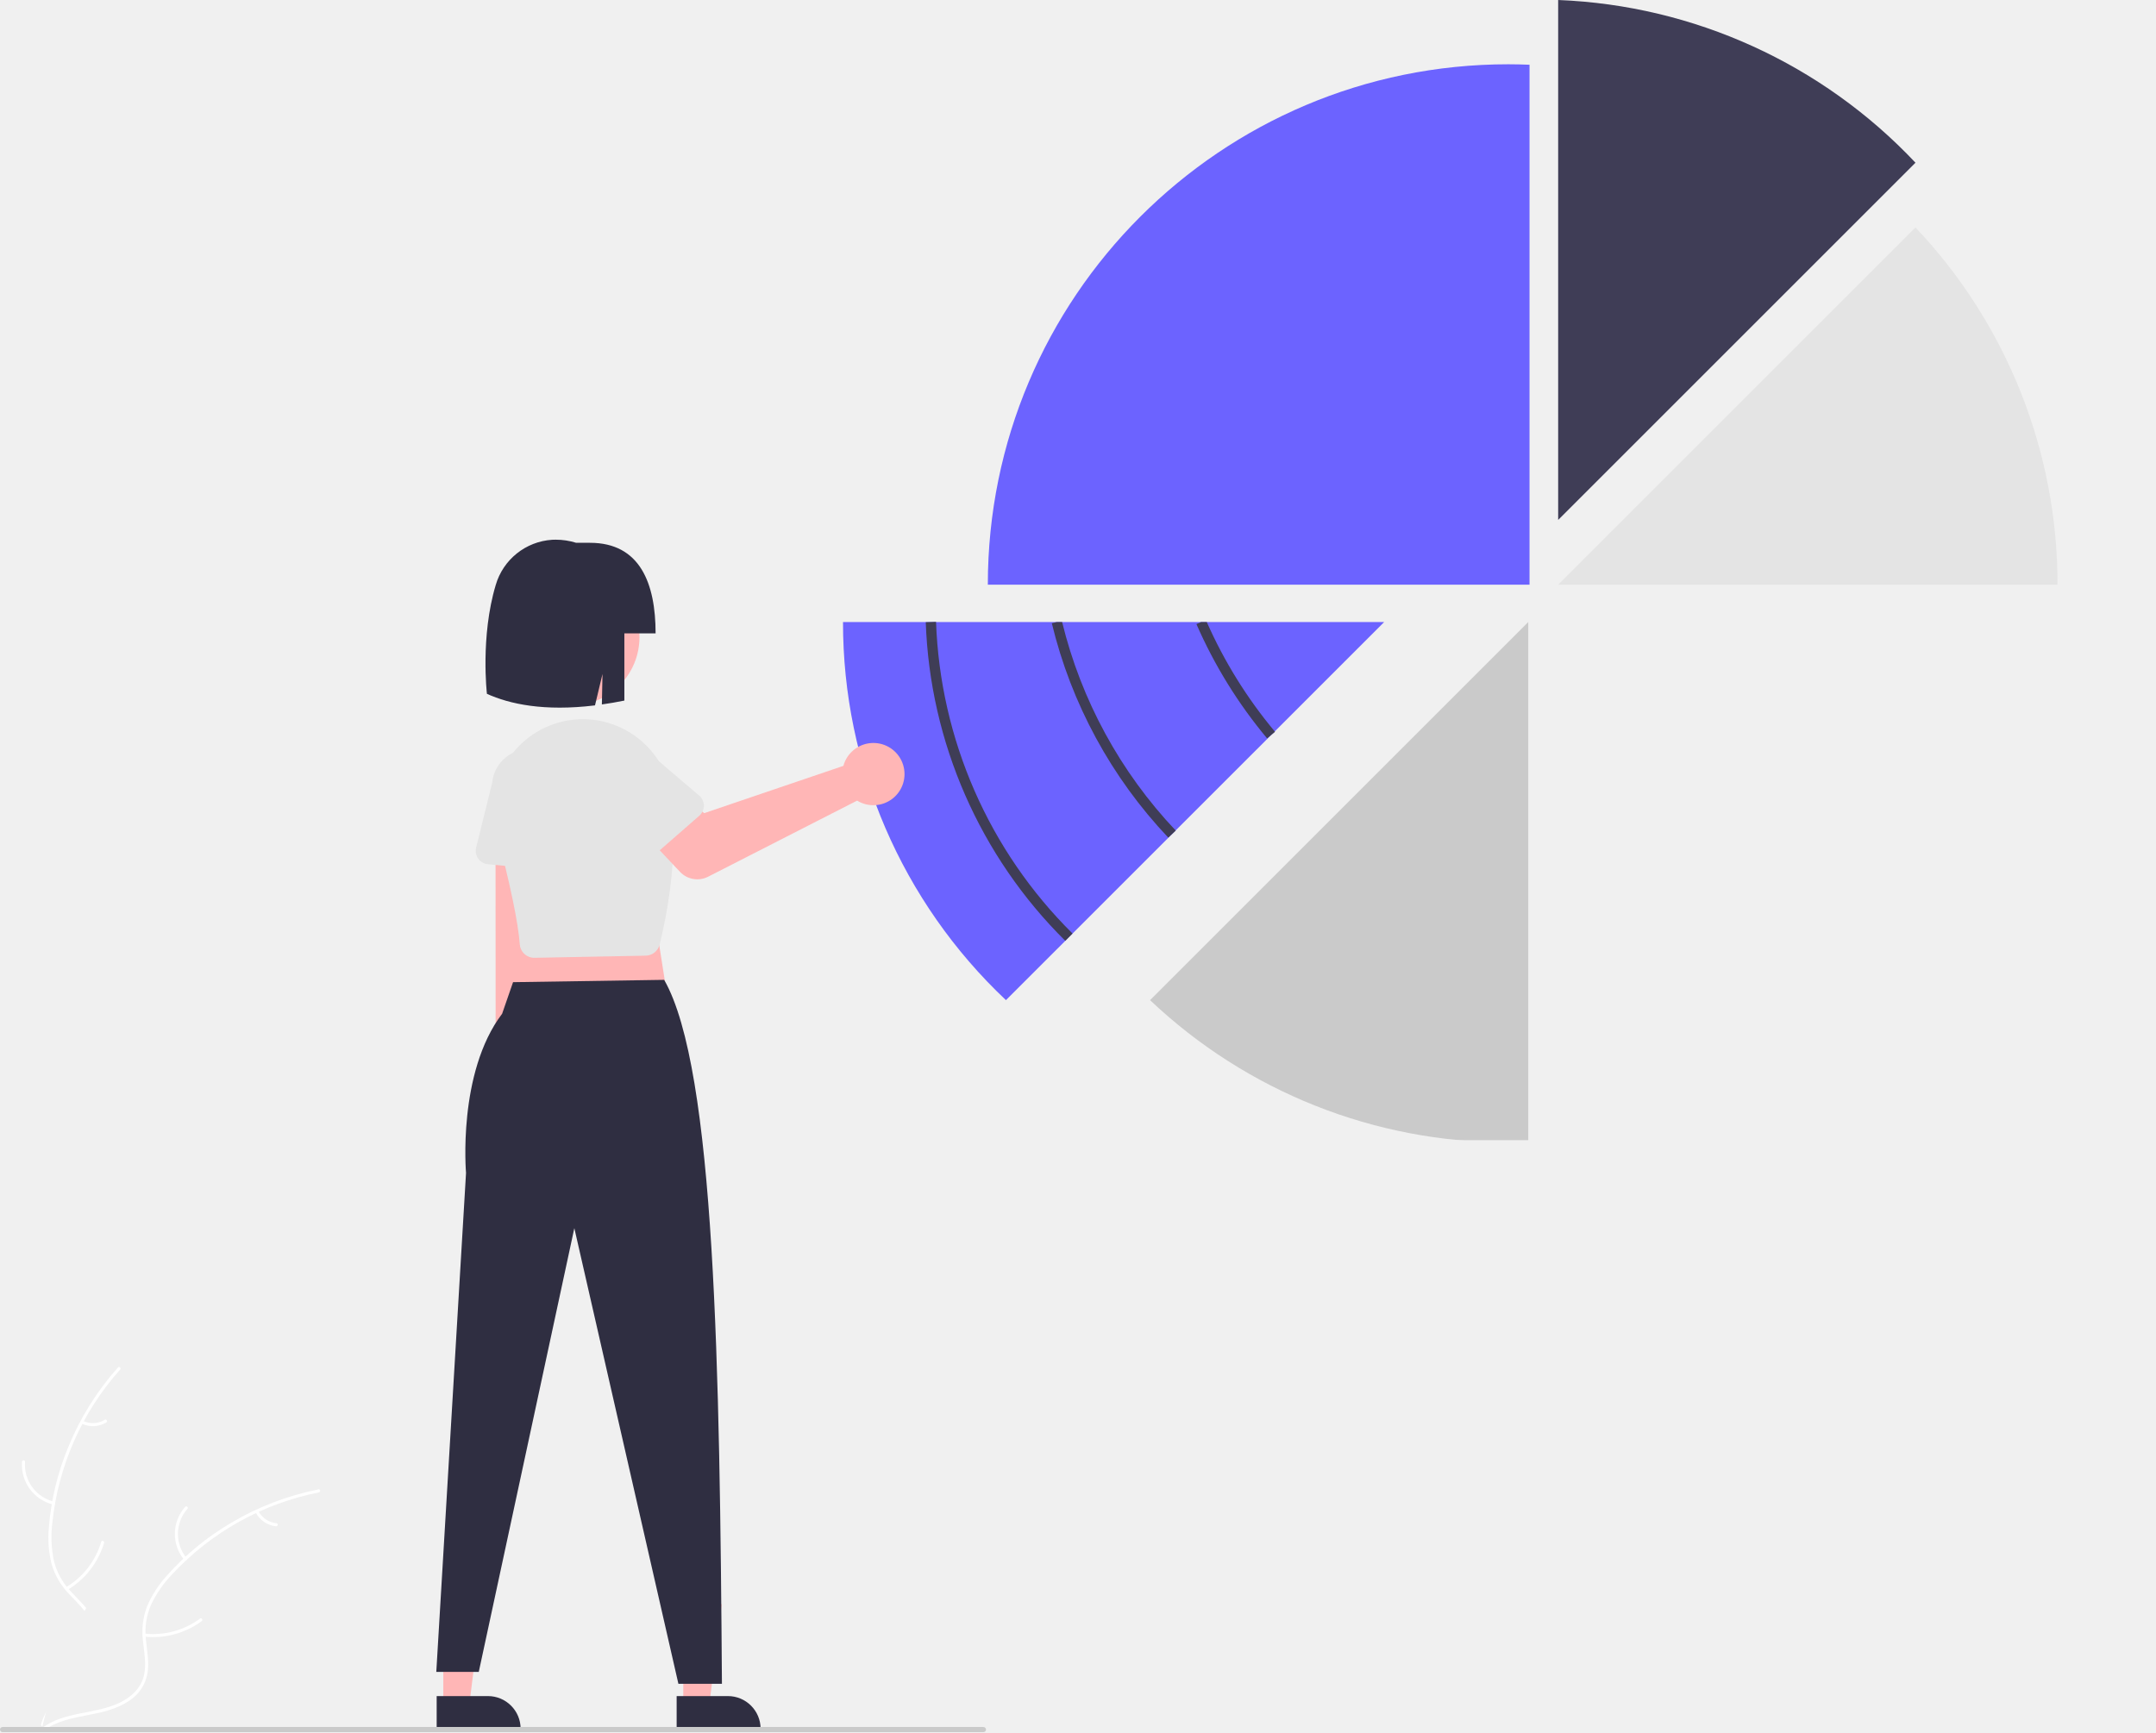
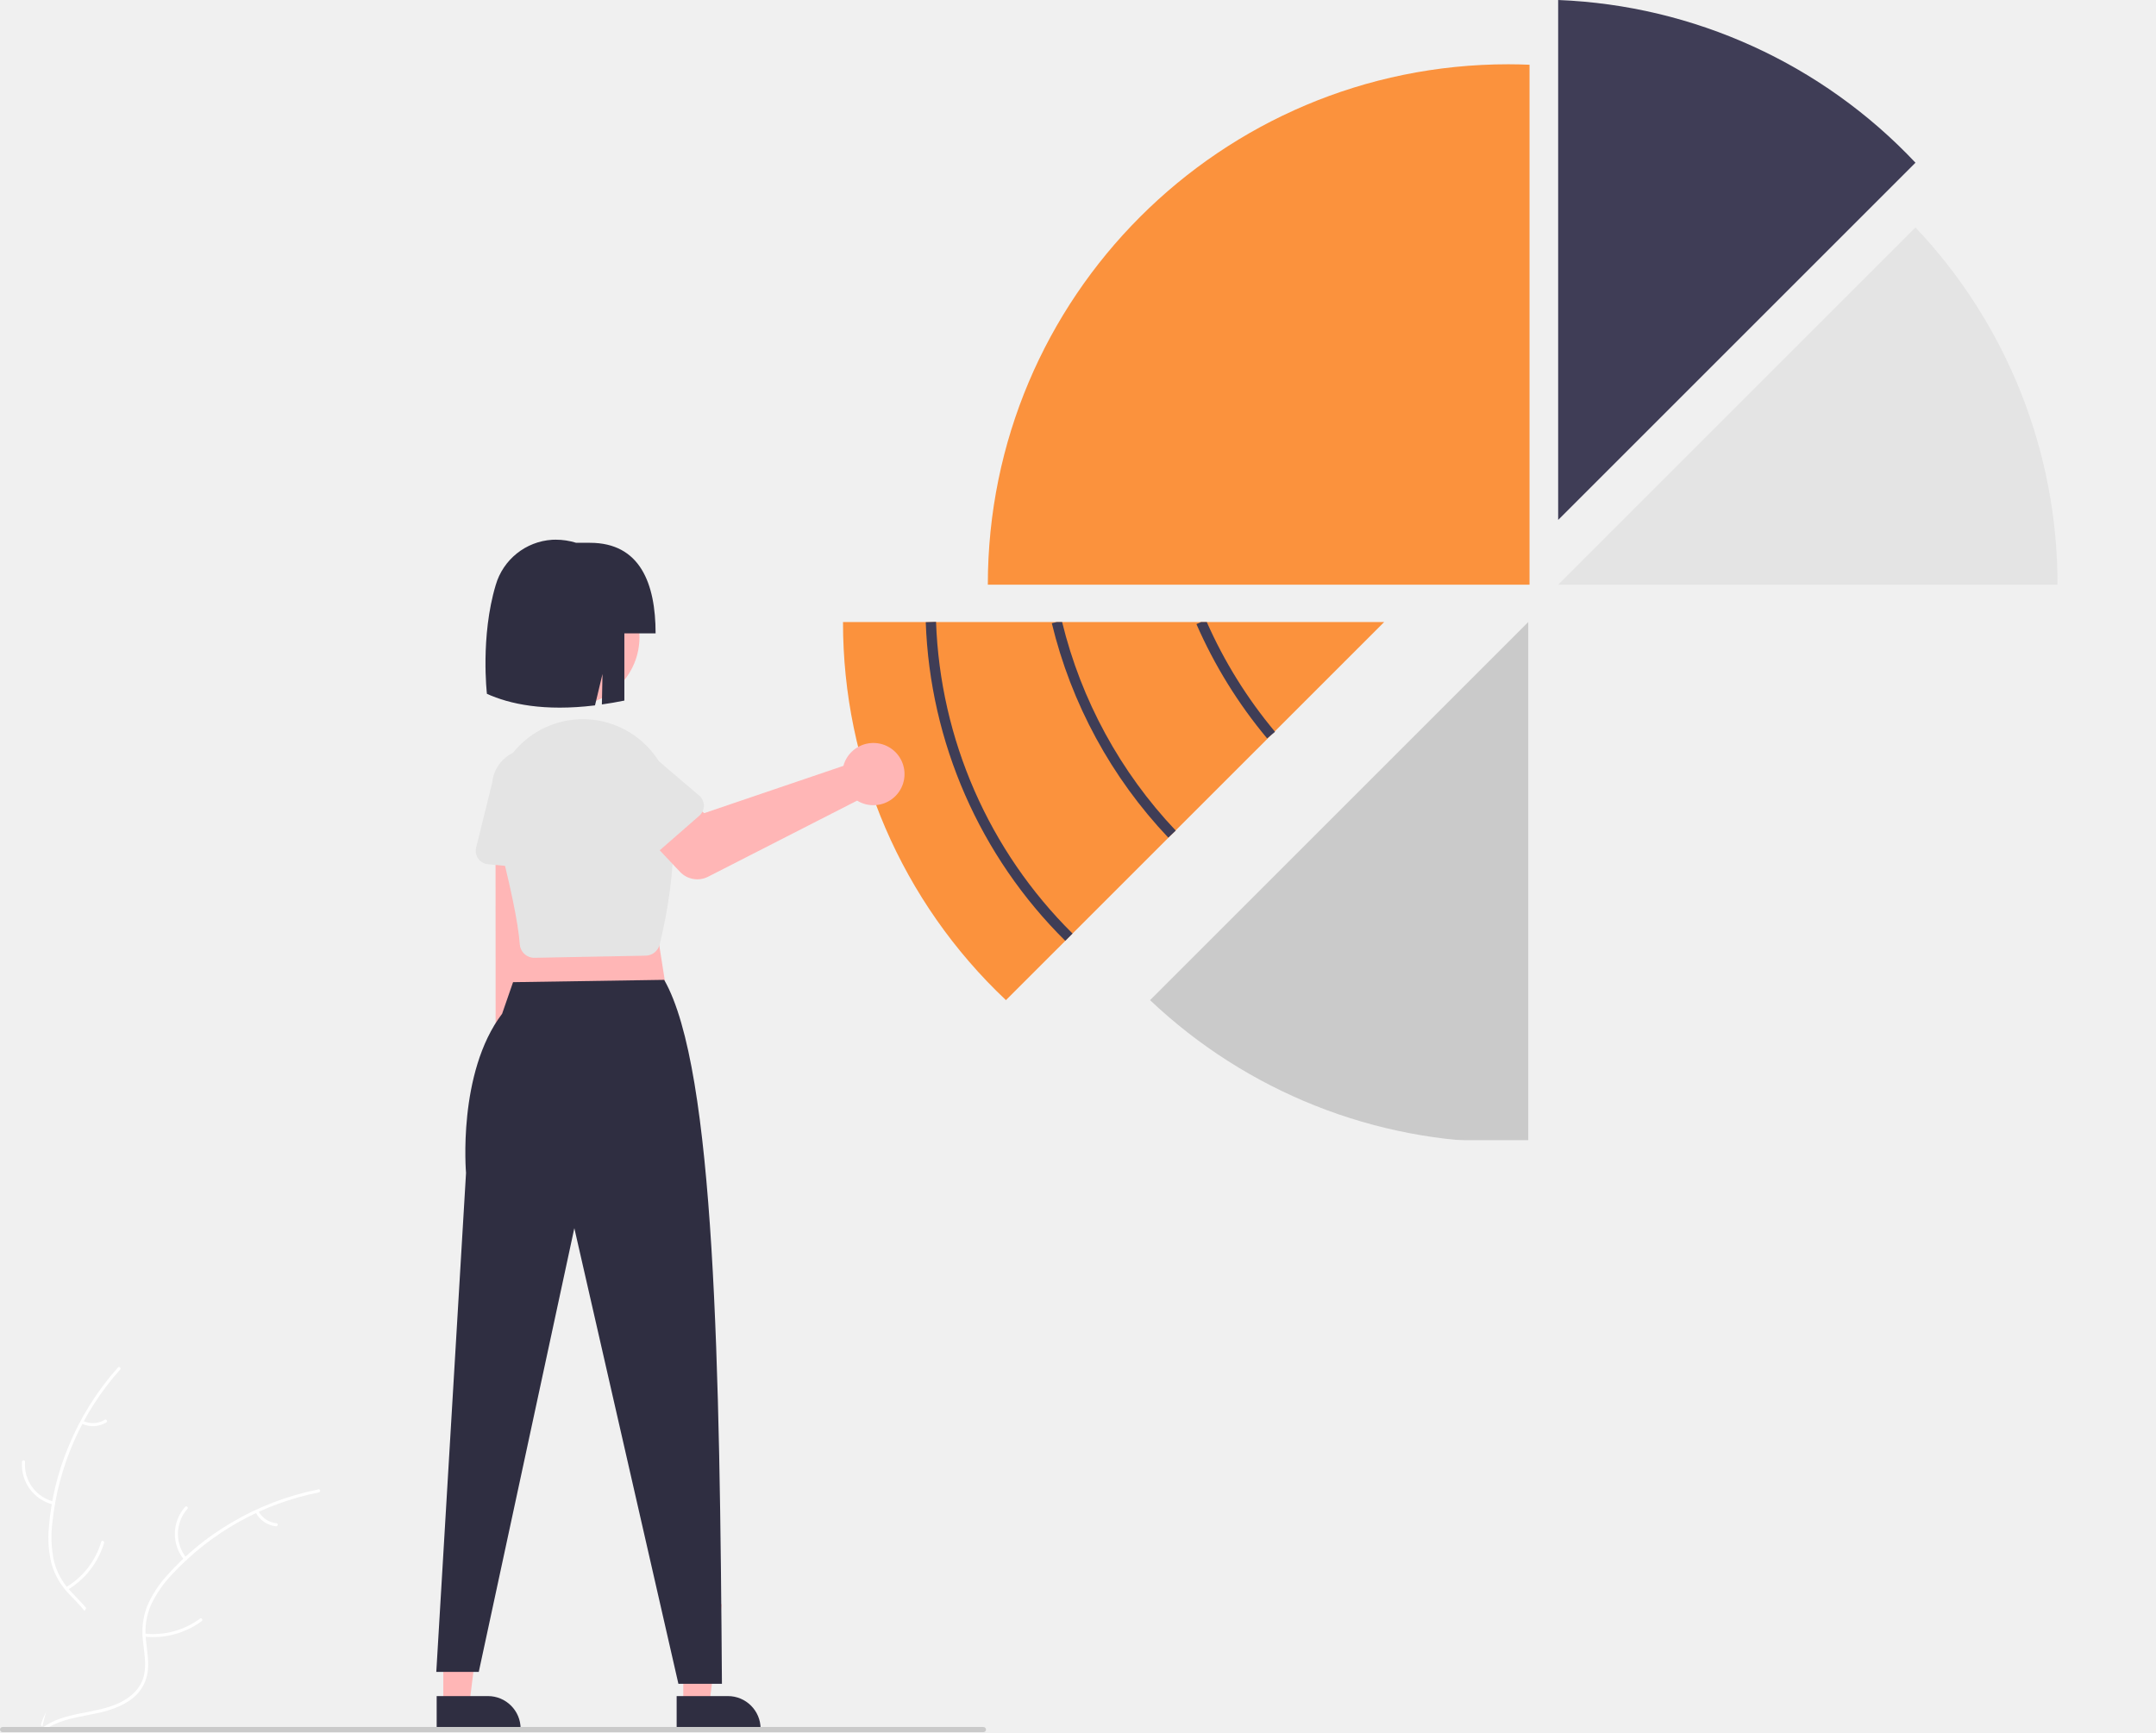
<svg xmlns="http://www.w3.org/2000/svg" data-name="Layer 1" width="837.48" height="673" viewBox="0 0 837.48 673">
  <path d="M182.352,706.795c3.318-26.678,19.851-52.964,45.294-61.646a123.863,123.863,0,0,0,.006,85.04c3.91,10.575,9.359,21.93,5.682,32.589-2.288,6.632-7.886,11.706-14.142,14.878-6.257,3.173-13.202,4.685-20.059,6.167l-1.35,1.116C186.897,760.359,179.035,733.473,182.352,706.795Z" transform="translate(-181.26 -113.5)" fill="#f0f0f0" />
  <path d="M227.899,645.654a105.87,105.87,0,0,0-26.319,59.583,45.591,45.591,0,0,0,.519,14.275,26.149,26.149,0,0,0,6.503,12.128c2.931,3.221,6.303,6.175,8.4,10.052a16.011,16.011,0,0,1,.782,13.071c-1.852,5.311-5.501,9.64-9.218,13.749-4.126,4.563-8.484,9.236-10.238,15.285-.213.733-1.337.36-1.125-.371,3.052-10.524,13.268-16.502,18.14-25.981,2.273-4.423,3.228-9.558,1.096-14.227-1.864-4.083-5.338-7.133-8.334-10.368a27.902,27.902,0,0,1-6.801-11.622,42.148,42.148,0,0,1-1.066-14.203,102.713,102.713,0,0,1,7.502-31.213A107.747,107.747,0,0,1,227.115,644.765c.507-.567,1.287.325.784.889Z" transform="translate(-181.26 -113.5)" fill="#fff" />
  <path d="M201.899,698.067a15.884,15.884,0,0,1-12.091-16.639c.06-.76,1.244-.702,1.184.059A14.708,14.708,0,0,0,202.27,696.942c.742.176.366,1.3-.371,1.125Z" transform="translate(-181.26 -113.5)" fill="#fff" />
  <path d="M206.901,730.204A30.615,30.615,0,0,0,220.572,712.572c.215-.732,1.34-.36,1.125.371a31.844,31.844,0,0,1-14.264,18.319c-.657.39-1.186-.671-.533-1.058Z" transform="translate(-181.26 -113.5)" fill="#fff" />
  <path d="M213.48,665.558a8.991,8.991,0,0,0,8.52-.433c.652-.398,1.18.663.533,1.058a10.075,10.075,0,0,1-9.425.499.612.612,0,0,1-.377-.748.595.595,0,0,1,.748-.377Z" transform="translate(-181.26 -113.5)" fill="#fff" />
  <path d="M305.2,692.8c-.4.26-.8.52-1.2.79A118.406,118.406,0,0,0,288.86,705.41c-.37.33-.74.67-1.1,1.01A124.827,124.827,0,0,0,260.65,743.53,121.222,121.222,0,0,0,254.01,760.71c-2.45,8.13-4.46,17.14-9.31,23.79a20.795,20.795,0,0,1-1.62,2H199.25c-.1-.05-.2-.09-.3-.14l-1.75.08c.07-.31.15-.63.22-.94.04-.18.09-.36.13-.54.03-.12.06-.24.08-.35.01-.04.02-.08.03-.11.02-.11.05-.21.07-.31q.66-2.685,1.36-5.37c0-.01,0-.01.01-.02,3.59-13.63,8.35-27.08,15-39.38.2-.37.4-.75.62-1.12a115.673,115.673,0,0,1,10.39-15.76,102.26,102.26,0,0,1,6.81-7.79A85.036,85.036,0,0,1,253.2,698.81c15.72-8.3,33.92-11.48,50.72-6.41C304.35,692.53,304.77,692.66,305.2,692.8Z" transform="translate(-181.26 -113.5)" fill="#f0f0f0" />
  <path d="M305.101,693.356a105.87,105.87,0,0,0-56.888,31.728,45.591,45.591,0,0,0-8.181,11.71,26.149,26.149,0,0,0-2.109,13.599c.401,4.336,1.314,8.725.655,13.084a16.011,16.011,0,0,1-7.245,10.907c-4.676,3.126-10.197,4.385-15.638,5.429-6.042,1.159-12.335,2.267-17.377,6.04-.611.457-1.285-.517-.675-.974,8.773-6.566,20.529-5.188,30.126-9.823,4.478-2.163,8.332-5.688,9.441-10.699.97-4.382.033-8.909-.412-13.296a27.903,27.903,0,0,1,1.567-13.374,42.148,42.148,0,0,1,7.7-11.981,102.713,102.713,0,0,1,24.782-20.406,107.747,107.747,0,0,1,34.163-13.126c.746-.148.832,1.035.091,1.182Z" transform="translate(-181.26 -113.5)" fill="#fff" />
  <path d="M252.785,719.551a15.884,15.884,0,0,1,.364-20.565c.506-.57,1.416.189.91.76a14.708,14.708,0,0,0-.299,19.13c.486.587-.491,1.259-.974.675Z" transform="translate(-181.26 -113.5)" fill="#fff" />
  <path d="M237.431,748.222a30.615,30.615,0,0,0,21.531-5.847c.613-.455,1.286.519.675.974a31.844,31.844,0,0,1-22.418,6.039c-.759-.084-.543-1.25.212-1.166Z" transform="translate(-181.26 -113.5)" fill="#fff" />
  <path d="M281.606,700.567a8.991,8.991,0,0,0,7.064,4.785c.76.075.543,1.24-.212,1.166a10.075,10.075,0,0,1-7.826-5.276.612.612,0,0,1,.15-.824.595.595,0,0,1,.824.15Z" transform="translate(-181.26 -113.5)" fill="#fff" />
  <path d="M925.309,176.717A201.592,201.592,0,0,0,786.515,113.5V315.511Z" transform="translate(-181.26 -113.5)" fill="#3f3d56" />
  <path d="M925.309,201.87,786.515,340.664H980.483A201.485,201.485,0,0,0,925.309,201.87Z" transform="translate(-181.26 -113.5)" fill="#e4e4e4" />
  <path d="M980.69,355.18a202.729,202.729,0,0,1-3.48,37.53c-.18.98-.37,1.95-.57,2.92A200.544,200.544,0,0,1,953.24,456.95c-.59,1.02-1.2,2.04-1.81,3.04V460a202.815,202.815,0,0,1-40.6,48.03c-.79.69-1.58,1.37-2.38,2.04A201.308,201.308,0,0,1,786.51,557.19V355.18Z" transform="translate(-181.26 -113.5)" fill="#f0f0f0" />
  <path d="M766.892,557.366c2.685,0,5.354-.069,8.014-.172V355.175L627.99,502.091A201.488,201.488,0,0,0,766.892,557.366Z" transform="translate(-181.26 -113.5)" fill="#cacaca" />
-   <path d="M767.166,138.473c-111.667,0-202.191,90.524-202.191,202.191H775.39V138.653C772.661,138.544,769.922,138.473,767.166,138.473Z" transform="translate(-181.26 -113.5)" fill="#6c63ff" />
-   <path d="M718.93,355.18l-42.51,42.51L675.03,399.08l-.03.03-37.07,37.06-1.41,1.41L596.47,477.63l-1.41,1.41v.01L572.01,502.09a201.608,201.608,0,0,1-63.29-146.91Z" transform="translate(-181.26 -113.5)" fill="#6c63ff" />
+   <path d="M767.166,138.473c-111.667,0-202.191,90.524-202.191,202.191H775.39V138.653C772.661,138.544,769.922,138.473,767.166,138.473Z" transform="translate(-181.26 -113.5)" fill="#fb923d" />
+   <path d="M718.93,355.18l-42.51,42.51L675.03,399.08l-.03.03-37.07,37.06-1.41,1.41L596.47,477.63l-1.41,1.41v.01L572.01,502.09a201.608,201.608,0,0,1-63.29-146.91Z" transform="translate(-181.26 -113.5)" fill="#fb923d" />
  <path d="M389.131,539.197A12.376,12.376,0,0,0,392.001,520.438l1.668-90.937L373.74,431.171l.047,88.654a12.443,12.443,0,0,0,15.345,19.371Z" transform="translate(-181.26 -113.5)" fill="#ffb6b6" />
  <path d="M396.811,451.761l-26.064-2.485a5.184,5.184,0,0,1-4.541-6.403l6.259-25.342a14.397,14.397,0,0,1,28.656,2.817l1.359,25.983a5.184,5.184,0,0,1-5.669,5.43Z" transform="translate(-181.26 -113.5)" fill="#e4e4e4" />
  <polygon points="172.201 662.293 182.314 662.293 187.125 623.284 172.199 623.285 172.201 662.293" fill="#ffb6b6" />
  <path d="M350.881,772.491l19.917-.001h.001a12.693,12.693,0,0,1,12.693,12.692v.412l-32.61.001Z" transform="translate(-181.26 -113.5)" fill="#2f2e41" />
  <polygon points="265.416 662.293 275.53 662.293 280.341 623.284 265.415 623.285 265.416 662.293" fill="#ffb6b6" />
  <path d="M444.097,772.491l19.917-.001h.001a12.693,12.693,0,0,1,12.693,12.692v.412l-32.61.001Z" transform="translate(-181.26 -113.5)" fill="#2f2e41" />
  <polygon points="253.206 348.908 259.805 390.979 197.111 391.804 205.36 351.383 253.206 348.908" fill="#ffb6b6" />
  <path d="M439.245,494.206c19.893,34.652,21.591,152.149,22.443,273.505H444.777l-40.421-177.029L367.235,763.09H350.736L362.285,569.235s-3.406-38.909,14.024-61.869l4.242-12.257Z" transform="translate(-181.26 -113.5)" fill="#2f2e41" />
  <path d="M388.771,485.643a5.62,5.62,0,0,1-1.09-.108h0a5.637,5.637,0,0,1-4.516-5.108c-.62-8.491-3.693-23.27-9.133-43.928a34.768,34.768,0,0,1,54.9-36.305,34.319,34.319,0,0,1,13.241,23.469c2.704,23.81-2.393,47.715-4.71,56.888a5.65,5.65,0,0,1-5.355,4.256l-43.216.834C388.851,485.643,388.811,485.643,388.771,485.643Z" transform="translate(-181.26 -113.5)" fill="#e4e4e4" />
  <path d="M509.51,409.263a12.127,12.127,0,0,0-.638,1.8l-54.095,18.382-10.453-9.131-15.843,13.974,16.933,17.964a9.216,9.216,0,0,0,10.899,1.886l57.885-29.567a12.093,12.093,0,1,0-4.689-15.306Z" transform="translate(-181.26 -113.5)" fill="#ffb6b6" />
  <path d="M452.891,430.449l-19.72,17.224a5.184,5.184,0,0,1-7.772-1.103L411.294,424.606a14.397,14.397,0,0,1,21.742-18.878L452.844,422.6a5.184,5.184,0,0,1,.047,7.85Z" transform="translate(-181.26 -113.5)" fill="#e4e4e4" />
  <circle cx="403.144" cy="361.09" r="26.508" transform="translate(-288.3279 428.1309) rotate(-61.33683)" fill="#ffb6b6" />
  <path d="M410.442,324.4h-5.375a26.581,26.581,0,0,0-7.972-1.213q-.668,0-1.329.033a24.455,24.455,0,0,0-21.951,17.598c-6.01,20.062-3.414,42.261-3.414,42.261,8.773,3.968,22.181,6.904,41.983,4.489l2.912-12.206-.243,11.842q4.187-.582,8.736-1.505V359.588h12.134C435.923,340.149,429.88,324.4,410.442,324.4Z" transform="translate(-181.26 -113.5)" fill="#2f2e41" />
  <path d="M1016.24,558.5h-381a1,1,0,0,1,0-2h381a1,1,0,0,1,0,2Z" transform="translate(-181.26 -113.5)" fill="#f0f0f0" />
  <path d="M1016.74,686V305a1,1,0,0,1,2,0V686a1,1,0,0,1-2,0Z" transform="translate(-181.26 -113.5)" fill="#f0f0f0" />
  <circle cx="778.48" cy="480" r="16" fill="#f0f0f0" />
  <circle cx="389.48" cy="29" r="16" fill="#f0f0f0" />
  <path d="M564.26,785.5a.997.997,0,0,1-1,1h-381a1,1,0,1,1,0-2h381A.997.997,0,0,1,564.26,785.5Z" transform="translate(-181.26 -113.5)" fill="#cacaca" />
  <path d="M595.06,479.048A183.284,183.284,0,0,1,540.861,355.252l3.998-.144a179.297,179.297,0,0,0,53.021,121.103Z" transform="translate(-181.26 -113.5)" fill="#3f3d56" />
  <path d="M637.97,436.21l-2.9,2.74a183.901,183.901,0,0,1-45.24-83.3l1.94-.47h2.06a179.991,179.991,0,0,0,44.1,80.99Z" transform="translate(-181.26 -113.5)" fill="#3f3d56" />
  <path d="M676.53,397.83l-1.5,1.25-.03.03-1.54,1.28a183.759,183.759,0,0,1-27.46-44.41l1.83-.8h2.19a179.583,179.583,0,0,0,26.4,42.51A1.309,1.309,0,0,0,676.53,397.83Z" transform="translate(-181.26 -113.5)" fill="#3f3d56" />
</svg>
